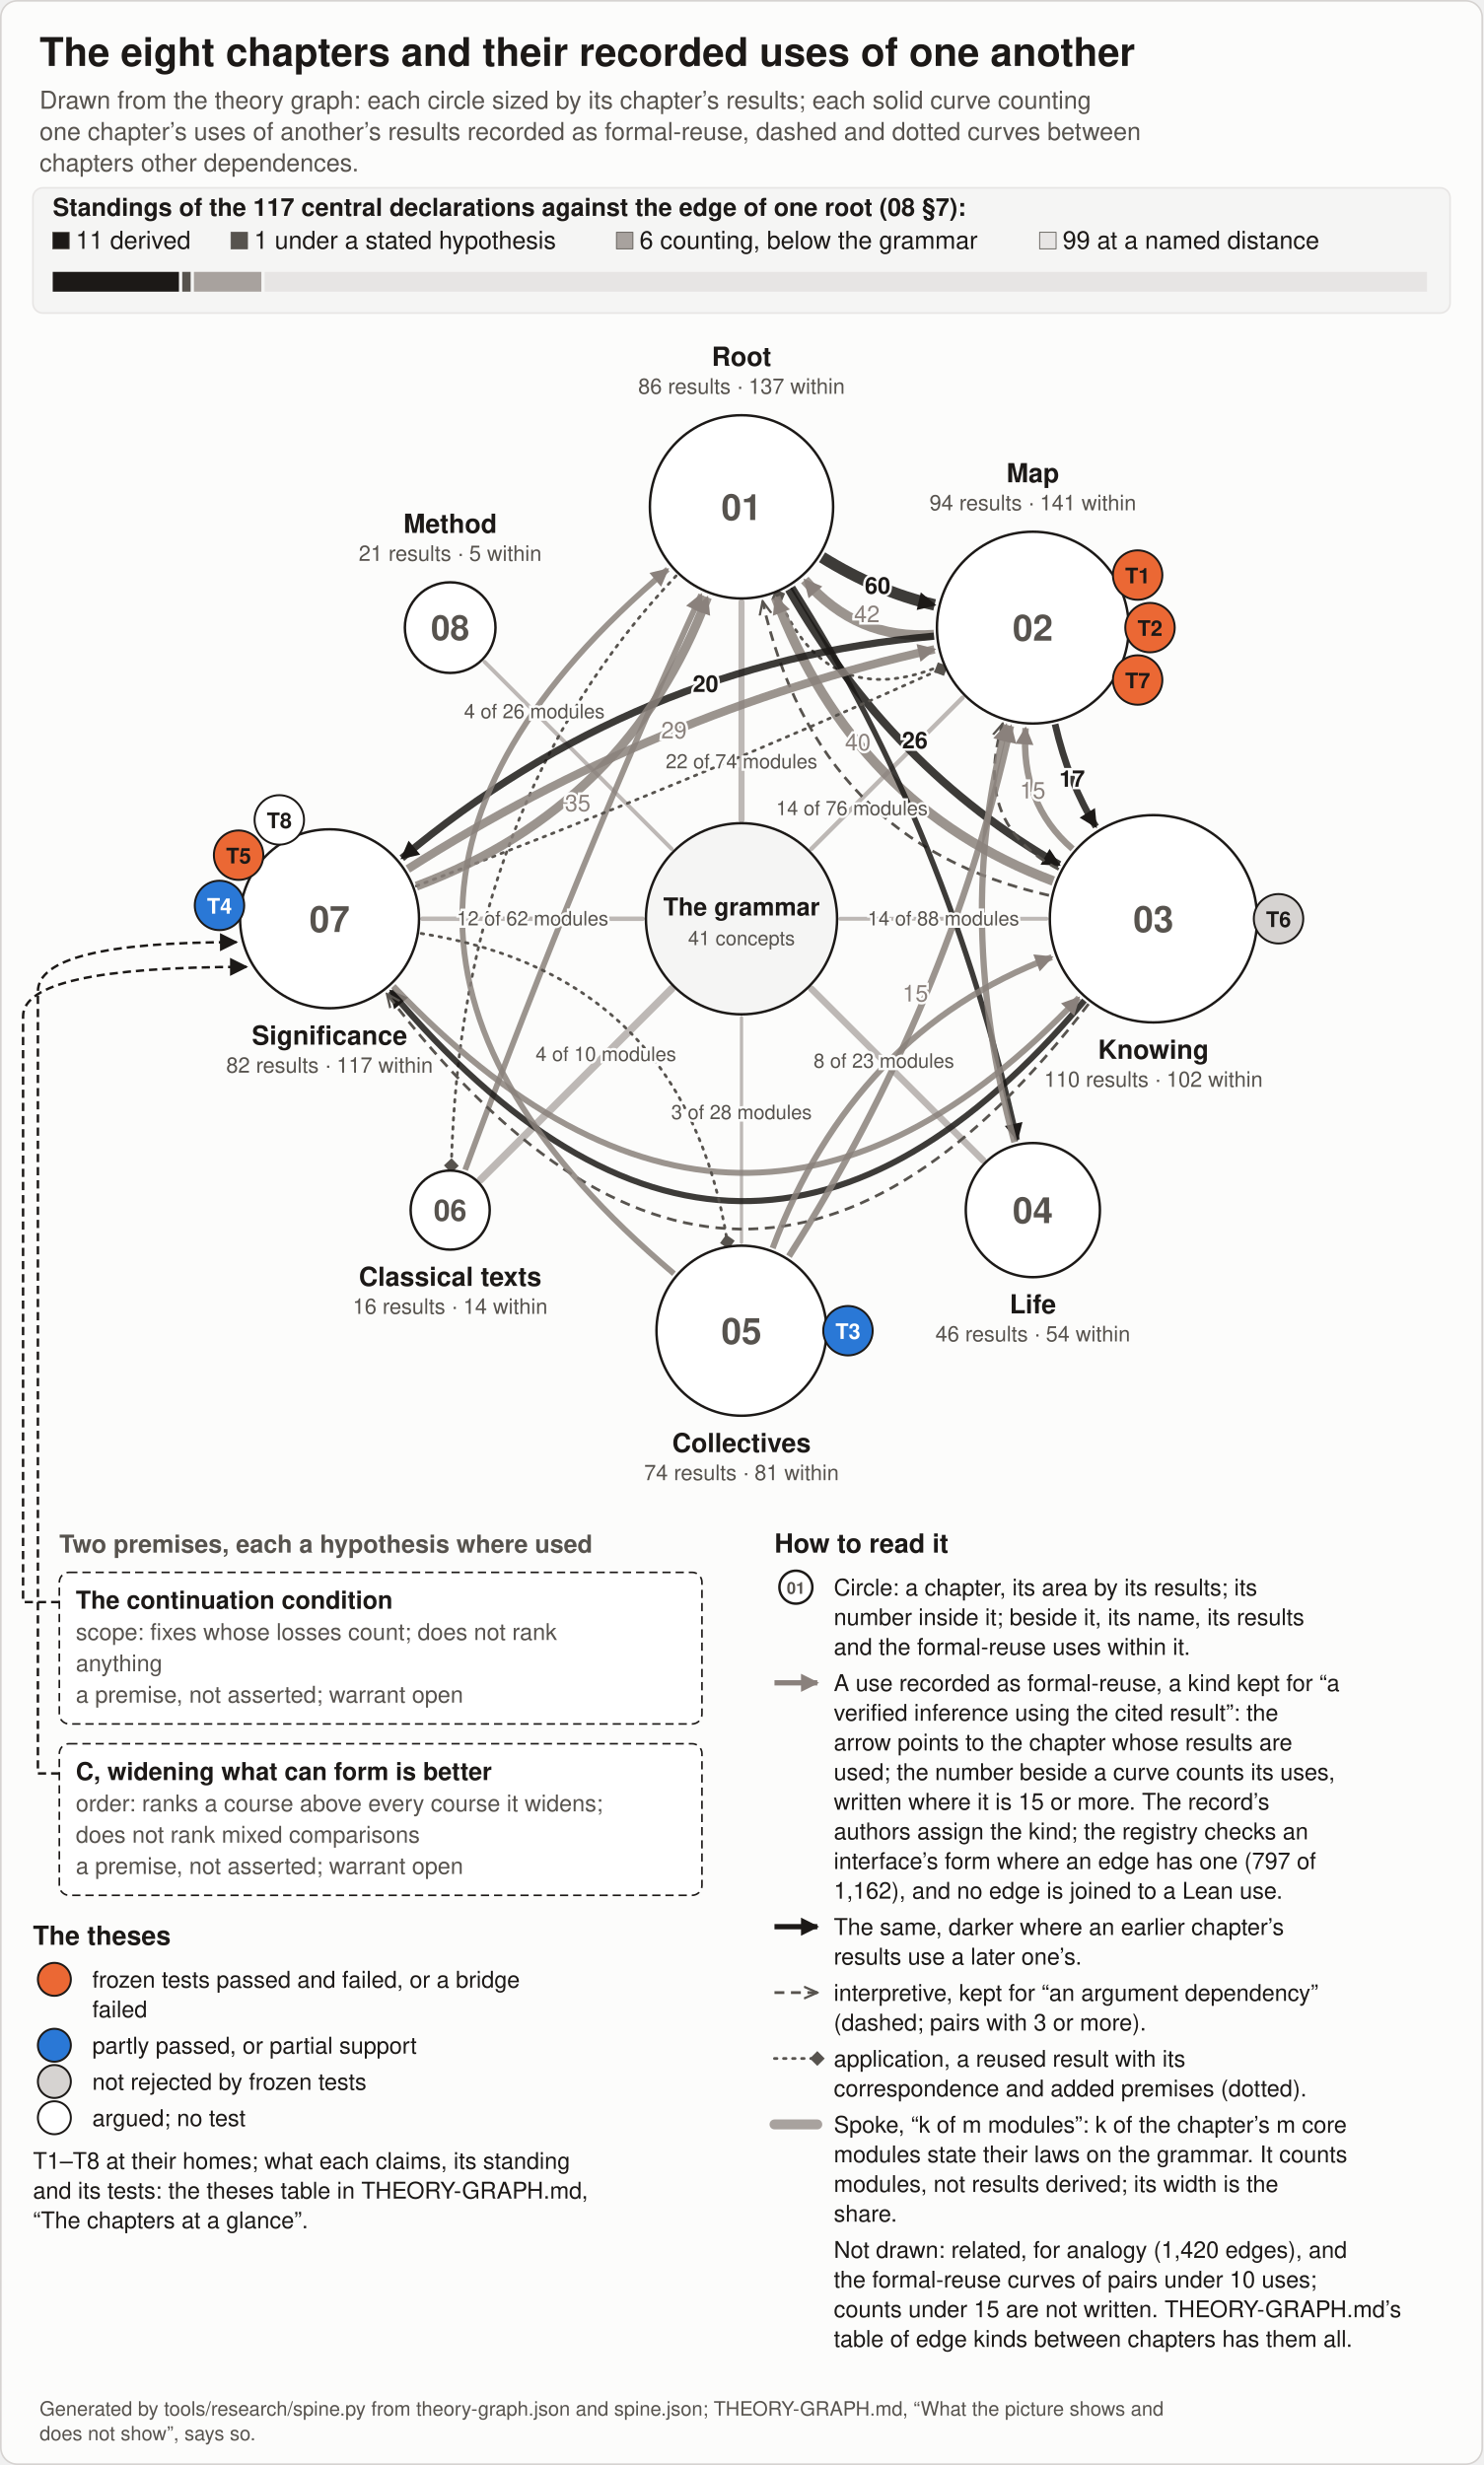
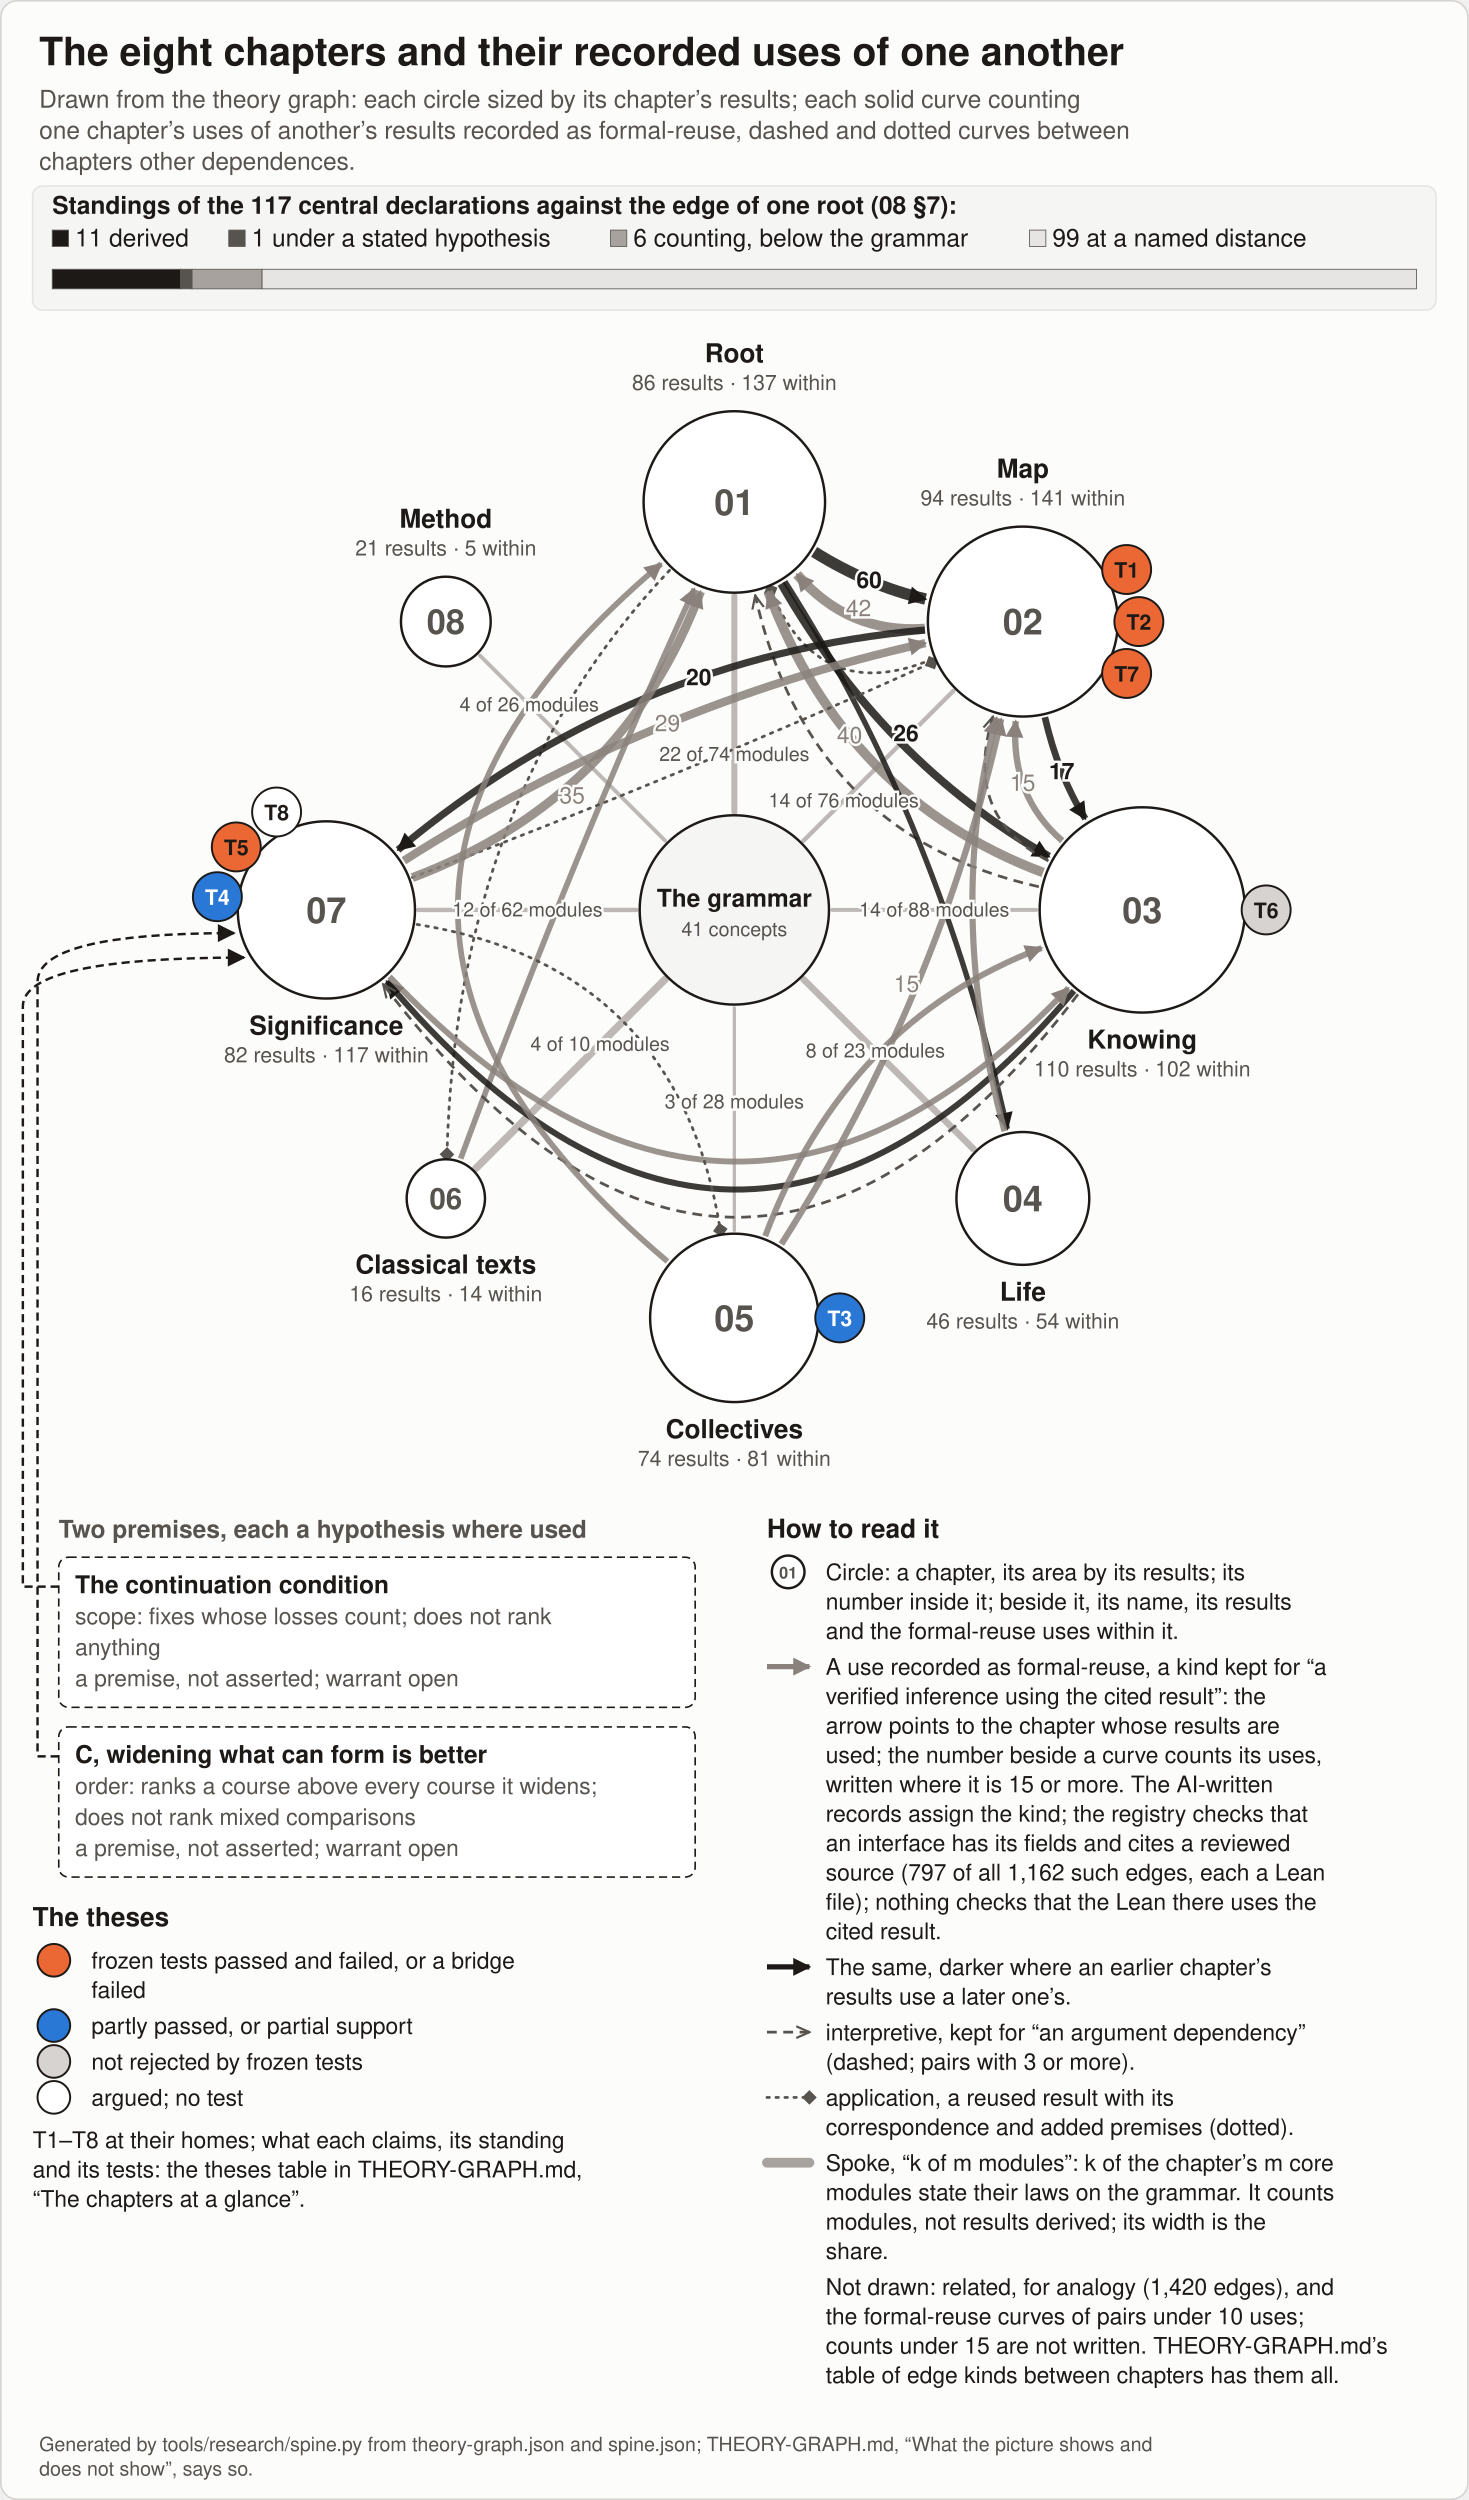
- <svg xmlns="http://www.w3.org/2000/svg" viewBox="0 0 900 1496" width="900" height="1496" role="img" aria-labelledby="spine-title spine-desc" font-family="Helvetica, Arial, sans-serif">
+ <svg xmlns="http://www.w3.org/2000/svg" viewBox="0 0 900 1532" width="900" height="1532" role="img" aria-labelledby="spine-title spine-desc" font-family="Helvetica, Arial, sans-serif">
  <defs>
    <marker id="fwd" viewBox="0 0 10 10" refX="9" refY="5" markerWidth="11" markerHeight="11" markerUnits="userSpaceOnUse" orient="auto">
      <path d="M0,0 L10,5 L0,10 z" fill="#8a817c" />
    </marker>
    <marker id="back" viewBox="0 0 10 10" refX="9" refY="5" markerWidth="11" markerHeight="11" markerUnits="userSpaceOnUse" orient="auto">
      <path d="M0,0 L10,5 L0,10 z" fill="#1c1917" />
    </marker>
    <marker id="thin" viewBox="0 0 10 10" refX="9" refY="5" markerWidth="9" markerHeight="9" markerUnits="userSpaceOnUse" orient="auto">
      <path d="M0,1 L9,5 L0,9" fill="none" stroke="#57534e" stroke-width="1.5" />
    </marker>
    <marker id="diamond" viewBox="0 0 10 10" refX="5" refY="5" markerWidth="9" markerHeight="9" markerUnits="userSpaceOnUse" orient="auto">
      <path d="M5,0 L10,5 L5,10 L0,5 z" fill="#57534e" />
    </marker>
  </defs>
-   <rect x="0.5" y="0.5" width="899" height="1495" rx="10" fill="#fcfcfb" stroke="#d6d3d1" />
+   <rect x="0.5" y="0.5" width="899" height="1531" rx="10" fill="#fcfcfb" stroke="#d6d3d1" />
  <text x="24" y="40" font-size="24" font-weight="bold" text-anchor="start" fill="#1c1917">The eight chapters and their recorded uses of one another</text>
  <text x="24" y="66" font-size="15" text-anchor="start" fill="#57534e">Drawn from the theory graph: each circle sized by its chapter’s results; each solid curve counting</text>
  <text x="24" y="85" font-size="15" text-anchor="start" fill="#57534e">one chapter’s uses of another’s results recorded as formal-reuse, dashed and dotted curves between</text>
  <text x="24" y="104" font-size="15" text-anchor="start" fill="#57534e">chapters other dependences.</text>
  <rect x="20" y="114" width="860" height="76" rx="6" fill="#f5f5f4" stroke="#e7e5e4" />
  <text x="32" y="131" font-size="15" font-weight="bold" text-anchor="start" fill="#1c1917">Standings of the 117 central declarations against the edge of one root (08 §7):</text>
  <rect x="32" y="141" width="10" height="10" fill="#1c1917" stroke="#57534e" stroke-width="0.5" />
  <text x="46" y="151" font-size="15" text-anchor="start" fill="#1c1917">11 derived</text>
  <rect x="140.2" y="141" width="10" height="10" fill="#57534e" stroke="#57534e" stroke-width="0.5" />
  <text x="154.2" y="151" font-size="15" text-anchor="start" fill="#1c1917">1 under a stated hypothesis</text>
  <rect x="374.1" y="141" width="10" height="10" fill="#a8a29e" stroke="#57534e" stroke-width="0.5" />
  <text x="388.1" y="151" font-size="15" text-anchor="start" fill="#1c1917">6 counting, below the grammar</text>
  <rect x="630.9" y="141" width="10" height="10" fill="#e7e5e4" stroke="#57534e" stroke-width="0.5" />
  <text x="644.9" y="151" font-size="15" text-anchor="start" fill="#1c1917">99 at a named distance</text>
-   <rect x="32" y="165" width="76.6" height="12" fill="#1c1917" />
-   <rect x="110.6" y="165" width="5.1" height="12" fill="#57534e" />
-   <rect x="117.7" y="165" width="40.9" height="12" fill="#a8a29e" />
-   <rect x="160.6" y="165" width="705.4" height="12" fill="#e7e5e4" />
+   <rect x="32" y="165" width="78.6" height="12" fill="#1c1917" stroke="#57534e" stroke-width="0.5" />
+   <rect x="110.6" y="165" width="7.1" height="12" fill="#57534e" stroke="#57534e" stroke-width="0.5" />
+   <rect x="117.7" y="165" width="42.9" height="12" fill="#a8a29e" stroke="#57534e" stroke-width="0.5" />
+   <rect x="160.6" y="165" width="707.4" height="12" fill="#e7e5e4" stroke="#57534e" stroke-width="0.5" />
  <line x1="450" y1="365.3" x2="450" y2="497.6" stroke="#a8a29e" stroke-opacity="0.75" stroke-width="3.7" stroke-linecap="round" />
  <line x1="584.2" y1="423.4" x2="492.4" y2="515.2" stroke="#a8a29e" stroke-opacity="0.75" stroke-width="2.7" stroke-linecap="round" />
  <line x1="635.1" y1="557.6" x2="510" y2="557.6" stroke="#a8a29e" stroke-opacity="0.75" stroke-width="2.4" stroke-linecap="round" />
  <line x1="596.6" y1="704.2" x2="492.4" y2="600.1" stroke="#a8a29e" stroke-opacity="0.75" stroke-width="4.1" stroke-linecap="round" />
  <line x1="450" y1="754" x2="450" y2="617.6" stroke="#a8a29e" stroke-opacity="0.75" stroke-width="2" stroke-linecap="round" />
  <line x1="291.6" y1="716" x2="407.6" y2="600.1" stroke="#a8a29e" stroke-opacity="0.75" stroke-width="4.6" stroke-linecap="round" />
  <line x1="256.3" y1="557.6" x2="390" y2="557.6" stroke="#a8a29e" stroke-opacity="0.75" stroke-width="2.7" stroke-linecap="round" />
  <line x1="294.1" y1="401.7" x2="407.6" y2="515.2" stroke="#a8a29e" stroke-opacity="0.75" stroke-width="2.4" stroke-linecap="round" />
  <circle cx="450" cy="557.6" r="58" fill="#f5f5f4" stroke="#1c1917" stroke-width="1.5" />
  <text x="450" y="555.6" font-size="15" font-weight="bold" text-anchor="middle" fill="#1c1917">The grammar</text>
  <text x="450" y="573.6" font-size="12" text-anchor="middle" fill="#57534e">41 concepts</text>
  <path d="M498.9,338.2 Q532.3,359 567.2,367.1" fill="none" stroke="#1c1917" stroke-opacity="0.85" stroke-width="7" marker-end="url(#back)" />
  <path d="M566.8,385.2 Q520,388.6 488.4,352" fill="none" stroke="#8a817c" stroke-opacity="0.85" stroke-width="6" marker-end="url(#fwd)" />
  <path d="M571.2,404 Q501.7,432.9 472.3,361.9" fill="none" stroke="#57534e" stroke-width="1.7" stroke-dasharray="1.5 4" stroke-linecap="round" marker-end="url(#diamond)" />
  <path d="M478.7,357.7 Q541.1,466.6 642.8,524.9" fill="none" stroke="#1c1917" stroke-opacity="0.85" stroke-width="4.9" marker-end="url(#back)" />
  <path d="M639.2,534.7 Q518.4,489.2 470.7,362.5" fill="none" stroke="#8a817c" stroke-opacity="0.85" stroke-width="5.9" marker-end="url(#fwd)" />
  <path d="M636.6,543.4 Q495.8,511.8 462.8,364.9" fill="none" stroke="#57534e" stroke-width="1.7" stroke-dasharray="6 4" marker-end="url(#thin)" />
  <path d="M481,356.3 Q576,505.5 617.3,691.8" fill="none" stroke="#1c1917" stroke-opacity="0.85" stroke-width="3.3" marker-end="url(#back)" />
  <path d="M410.3,349.5 Q279.7,487.1 273.9,707.4" fill="none" stroke="#57534e" stroke-width="1.7" stroke-dasharray="1.5 4" stroke-linecap="round" marker-end="url(#diamond)" />
  <path d="M282.3,710 Q353.6,517.7 425.5,360.9" fill="none" stroke="#8a817c" stroke-opacity="0.85" stroke-width="3.5" marker-end="url(#fwd)" />
  <path d="M640.3,439.5 Q648.6,475.4 665.1,501.7" fill="none" stroke="#1c1917" stroke-opacity="0.85" stroke-width="4.1" marker-end="url(#back)" />
  <path d="M650.9,515.2 Q619,487.6 622.4,441.9" fill="none" stroke="#8a817c" stroke-opacity="0.85" stroke-width="3.9" marker-end="url(#fwd)" />
  <path d="M642.5,527.6 Q589.5,499.9 608.5,439.2" fill="none" stroke="#57534e" stroke-width="1.7" stroke-dasharray="6 4" marker-end="url(#thin)" />
  <path d="M566.8,386.1 Q385.6,402.1 243.9,520.8" fill="none" stroke="#1c1917" stroke-opacity="0.85" stroke-width="4.4" marker-end="url(#back)" />
  <path d="M247.5,527.4 Q397.8,431.7 567.1,394.1" fill="none" stroke="#8a817c" stroke-opacity="0.85" stroke-width="5.1" marker-end="url(#fwd)" />
  <path d="M252.7,537.7 Q416.2,476 571,406.1" fill="none" stroke="#57534e" stroke-width="1.7" stroke-dasharray="1.5 4" stroke-linecap="round" marker-end="url(#diamond)" />
  <path d="M658.1,607.2 Q450,853.6 237,601.4" fill="none" stroke="#1c1917" stroke-opacity="0.85" stroke-width="3.7" marker-end="url(#back)" />
  <path d="M660.6,609.3 Q450,885.6 234.8,603.2" fill="none" stroke="#57534e" stroke-width="1.7" stroke-dasharray="6 4" marker-end="url(#thin)" />
  <path d="M238.7,598.5 Q450,821.6 654.7,605.5" fill="none" stroke="#8a817c" stroke-opacity="0.85" stroke-width="3.6" marker-end="url(#fwd)" />
  <path d="M615.6,693.2 Q578.8,557.6 610.7,439.9" fill="none" stroke="#8a817c" stroke-opacity="0.85" stroke-width="3.8" marker-end="url(#fwd)" />
  <path d="M409,773 Q154,557.6 405.2,345.5" fill="none" stroke="#8a817c" stroke-opacity="0.85" stroke-width="3.5" marker-end="url(#fwd)" />
  <path d="M478.8,762.4 Q576,609.8 613.5,440.6" fill="none" stroke="#8a817c" stroke-opacity="0.85" stroke-width="3.9" marker-end="url(#fwd)" />
  <path d="M468.9,757.5 Q518.4,626.1 638.3,580.9" fill="none" stroke="#8a817c" stroke-opacity="0.85" stroke-width="3.7" marker-end="url(#fwd)" />
  <path d="M252.7,537.8 Q381.6,489.2 429.3,362.5" fill="none" stroke="#8a817c" stroke-opacity="0.85" stroke-width="5.5" marker-end="url(#fwd)" />
  <path d="M255.6,566.5 Q415.5,592.1 441.4,753.7" fill="none" stroke="#57534e" stroke-width="1.7" stroke-dasharray="1.5 4" stroke-linecap="round" marker-end="url(#diamond)" />
  <circle cx="450" cy="307.6" r="55.6" fill="#ffffff" stroke="#1c1917" stroke-width="1.5" />
  <text x="450" y="315.6" font-size="22" font-weight="bold" text-anchor="middle" fill="#57534e">01</text>
  <text x="450" y="222" font-size="16" font-weight="bold" text-anchor="middle" fill="#1c1917" stroke="#fcfcfb" stroke-width="3" paint-order="stroke">Root</text>
  <text x="450" y="239" font-size="13" text-anchor="middle" fill="#57534e" stroke="#fcfcfb" stroke-width="3" paint-order="stroke">86 results · 137 within</text>
  <circle cx="626.8" cy="380.9" r="58.2" fill="#ffffff" stroke="#1c1917" stroke-width="1.5" />
  <text x="626.8" y="388.8" font-size="22" font-weight="bold" text-anchor="middle" fill="#57534e">02</text>
  <text x="626.8" y="292.7" font-size="16" font-weight="bold" text-anchor="middle" fill="#1c1917" stroke="#fcfcfb" stroke-width="3" paint-order="stroke">Map</text>
  <text x="626.8" y="309.7" font-size="13" text-anchor="middle" fill="#57534e" stroke="#fcfcfb" stroke-width="3" paint-order="stroke">94 results · 141 within</text>
  <circle cx="700" cy="557.6" r="62.9" fill="#ffffff" stroke="#1c1917" stroke-width="1.5" />
  <text x="700" y="565.6" font-size="22" font-weight="bold" text-anchor="middle" fill="#57534e">03</text>
  <text x="700" y="642.6" font-size="16" font-weight="bold" text-anchor="middle" fill="#1c1917" stroke="#fcfcfb" stroke-width="3" paint-order="stroke">Knowing</text>
  <text x="700" y="659.6" font-size="13" text-anchor="middle" fill="#57534e" stroke="#fcfcfb" stroke-width="3" paint-order="stroke">110 results · 102 within</text>
  <circle cx="626.8" cy="734.4" r="40.7" fill="#ffffff" stroke="#1c1917" stroke-width="1.5" />
  <text x="626.8" y="742.3" font-size="22" font-weight="bold" text-anchor="middle" fill="#57534e">04</text>
  <text x="626.8" y="797.1" font-size="16" font-weight="bold" text-anchor="middle" fill="#1c1917" stroke="#fcfcfb" stroke-width="3" paint-order="stroke">Life</text>
  <text x="626.8" y="814.1" font-size="13" text-anchor="middle" fill="#57534e" stroke="#fcfcfb" stroke-width="3" paint-order="stroke">46 results · 54 within</text>
  <circle cx="450" cy="807.6" r="51.6" fill="#ffffff" stroke="#1c1917" stroke-width="1.5" />
  <text x="450" y="815.6" font-size="22" font-weight="bold" text-anchor="middle" fill="#57534e">05</text>
  <text x="450" y="881.3" font-size="16" font-weight="bold" text-anchor="middle" fill="#1c1917" stroke="#fcfcfb" stroke-width="3" paint-order="stroke">Collectives</text>
  <text x="450" y="898.3" font-size="13" text-anchor="middle" fill="#57534e" stroke="#fcfcfb" stroke-width="3" paint-order="stroke">74 results · 81 within</text>
  <circle cx="273.2" cy="734.4" r="24" fill="#ffffff" stroke="#1c1917" stroke-width="1.5" />
  <text x="273.2" y="740.9" font-size="18" font-weight="bold" text-anchor="middle" fill="#57534e">06</text>
  <text x="273.2" y="780.4" font-size="16" font-weight="bold" text-anchor="middle" fill="#1c1917" stroke="#fcfcfb" stroke-width="3" paint-order="stroke">Classical texts</text>
  <text x="273.2" y="797.4" font-size="13" text-anchor="middle" fill="#57534e" stroke="#fcfcfb" stroke-width="3" paint-order="stroke">16 results · 14 within</text>
  <circle cx="200" cy="557.6" r="54.3" fill="#ffffff" stroke="#1c1917" stroke-width="1.5" />
  <text x="200" y="565.6" font-size="22" font-weight="bold" text-anchor="middle" fill="#57534e">07</text>
  <text x="200" y="634" font-size="16" font-weight="bold" text-anchor="middle" fill="#1c1917" stroke="#fcfcfb" stroke-width="3" paint-order="stroke">Significance</text>
  <text x="200" y="651" font-size="13" text-anchor="middle" fill="#57534e" stroke="#fcfcfb" stroke-width="3" paint-order="stroke">82 results · 117 within</text>
  <circle cx="273.2" cy="380.9" r="27.5" fill="#ffffff" stroke="#1c1917" stroke-width="1.5" />
  <text x="273.2" y="388.4" font-size="21" font-weight="bold" text-anchor="middle" fill="#57534e">08</text>
  <text x="273.2" y="323.4" font-size="16" font-weight="bold" text-anchor="middle" fill="#1c1917" stroke="#fcfcfb" stroke-width="3" paint-order="stroke">Method</text>
  <text x="273.2" y="340.4" font-size="13" text-anchor="middle" fill="#57534e" stroke="#fcfcfb" stroke-width="3" paint-order="stroke">21 results · 5 within</text>
  <circle cx="690.4" cy="349" r="15" fill="#eb6834" stroke="#1c1917" stroke-width="1.2" />
  <text x="690.4" y="354" font-size="13" font-weight="bold" text-anchor="middle" fill="#1c1917">T1</text>
  <circle cx="697.9" cy="380.9" r="15" fill="#eb6834" stroke="#1c1917" stroke-width="1.2" />
  <text x="697.9" y="385.9" font-size="13" font-weight="bold" text-anchor="middle" fill="#1c1917">T2</text>
  <circle cx="690.4" cy="412.7" r="15" fill="#eb6834" stroke="#1c1917" stroke-width="1.2" />
  <text x="690.4" y="417.7" font-size="13" font-weight="bold" text-anchor="middle" fill="#1c1917">T7</text>
  <circle cx="514.6" cy="807.6" r="15" fill="#2a78d6" stroke="#1c1917" stroke-width="1.2" />
  <text x="514.6" y="812.6" font-size="13" font-weight="bold" text-anchor="middle" fill="#ffffff">T3</text>
  <circle cx="133.2" cy="549.5" r="15" fill="#2a78d6" stroke="#1c1917" stroke-width="1.2" />
  <text x="133.2" y="554.5" font-size="13" font-weight="bold" text-anchor="middle" fill="#ffffff">T4</text>
  <circle cx="144.8" cy="519" r="15" fill="#eb6834" stroke="#1c1917" stroke-width="1.2" />
  <text x="144.8" y="524" font-size="13" font-weight="bold" text-anchor="middle" fill="#1c1917">T5</text>
  <circle cx="169.5" cy="497.6" r="15" fill="#ffffff" stroke="#1c1917" stroke-width="1.2" />
  <text x="169.5" y="502.6" font-size="13" font-weight="bold" text-anchor="middle" fill="#1c1917">T8</text>
  <circle cx="775.9" cy="557.6" r="15" fill="#d6d3d1" stroke="#1c1917" stroke-width="1.2" />
  <text x="775.9" y="562.6" font-size="13" font-weight="bold" text-anchor="middle" fill="#1c1917">T6</text>
  <text x="450" y="466.3" font-size="12" text-anchor="middle" fill="#57534e" stroke="#fcfcfb" stroke-width="3" paint-order="stroke">22 of 74 modules</text>
  <text x="517" y="494.7" font-size="12" text-anchor="middle" fill="#57534e" stroke="#fcfcfb" stroke-width="3" paint-order="stroke">14 of 76 modules</text>
  <text x="572.5" y="561.6" font-size="12" text-anchor="middle" fill="#57534e" stroke="#fcfcfb" stroke-width="3" paint-order="stroke">14 of 88 modules</text>
  <text x="536.4" y="648" font-size="12" text-anchor="middle" fill="#57534e" stroke="#fcfcfb" stroke-width="3" paint-order="stroke">8 of 23 modules</text>
  <text x="450" y="679.2" font-size="12" text-anchor="middle" fill="#57534e" stroke="#fcfcfb" stroke-width="3" paint-order="stroke">3 of 28 modules</text>
  <text x="367.7" y="643.9" font-size="12" text-anchor="middle" fill="#57534e" stroke="#fcfcfb" stroke-width="3" paint-order="stroke">4 of 10 modules</text>
  <text x="323.2" y="561.6" font-size="12" text-anchor="middle" fill="#57534e" stroke="#fcfcfb" stroke-width="3" paint-order="stroke">12 of 62 modules</text>
  <text x="324.3" y="435.9" font-size="12" text-anchor="middle" fill="#57534e" stroke="#fcfcfb" stroke-width="3" paint-order="stroke">4 of 26 modules</text>
  <text x="532.6" y="360.3" font-size="14" font-weight="bold" text-anchor="middle" fill="#1c1917" stroke="#fcfcfb" stroke-width="3" paint-order="stroke">60</text>
  <text x="526.1" y="377.6" font-size="14" text-anchor="middle" fill="#8a817c" stroke="#fcfcfb" stroke-width="3" paint-order="stroke">42</text>
  <text x="520.6" y="455.4" font-size="14" text-anchor="middle" fill="#8a817c" stroke="#fcfcfb" stroke-width="3" paint-order="stroke">40</text>
  <text x="350.6" y="492.3" font-size="14" text-anchor="middle" fill="#8a817c" stroke="#fcfcfb" stroke-width="3" paint-order="stroke">35</text>
  <text x="409" y="448.1" font-size="14" text-anchor="middle" fill="#8a817c" stroke="#fcfcfb" stroke-width="3" paint-order="stroke">29</text>
  <text x="555.2" y="454.2" font-size="14" font-weight="bold" text-anchor="middle" fill="#1c1917" stroke="#fcfcfb" stroke-width="3" paint-order="stroke">26</text>
  <text x="428.2" y="419.9" font-size="14" font-weight="bold" text-anchor="middle" fill="#1c1917" stroke="#fcfcfb" stroke-width="3" paint-order="stroke">20</text>
  <text x="650.6" y="477.5" font-size="14" font-weight="bold" text-anchor="middle" fill="#1c1917" stroke="#fcfcfb" stroke-width="3" paint-order="stroke">17</text>
  <text x="626.7" y="484.6" font-size="14" text-anchor="middle" fill="#8a817c" stroke="#fcfcfb" stroke-width="3" paint-order="stroke">15</text>
  <text x="555.5" y="607.8" font-size="14" text-anchor="middle" fill="#8a817c" stroke="#fcfcfb" stroke-width="3" paint-order="stroke">15</text>
  <text x="36" y="942.3" font-size="15" font-weight="bold" text-anchor="start" fill="#57534e">Two premises, each a hypothesis where used</text>
  <rect x="36" y="954.256" width="390" height="92" rx="6" fill="#ffffff" stroke="#1c1917" stroke-dasharray="5 3" />
  <text x="46" y="976.3" font-size="15" font-weight="bold" text-anchor="start" fill="#1c1917">The continuation condition</text>
  <text x="46" y="995.3" font-size="14" text-anchor="start" fill="#57534e">scope: fixes whose losses count; does not rank</text>
  <text x="46" y="1014.3" font-size="14" text-anchor="start" fill="#57534e">anything</text>
  <text x="46" y="1033.3" font-size="14" text-anchor="start" fill="#57534e">a premise, not asserted; warrant open</text>
  <path d="M36,972.3 L14,972.3 L14,616.8 Q14,586.8 149.5,586.8" fill="none" stroke="#1c1917" stroke-width="1.5" stroke-dasharray="5 3" marker-end="url(#back)" />
  <rect x="36" y="1058.256" width="390" height="92" rx="6" fill="#ffffff" stroke="#1c1917" stroke-dasharray="5 3" />
  <text x="46" y="1080.3" font-size="15" font-weight="bold" text-anchor="start" fill="#1c1917">C, widening what can form is better</text>
  <text x="46" y="1099.3" font-size="14" text-anchor="start" fill="#57534e">order: ranks a course above every course it widens;</text>
  <text x="46" y="1118.3" font-size="14" text-anchor="start" fill="#57534e">does not rank mixed comparisons</text>
  <text x="46" y="1137.3" font-size="14" text-anchor="start" fill="#57534e">a premise, not asserted; warrant open</text>
  <path d="M36,1076.3 L23,1076.3 L23,601.8 Q23,571.8 143.4,571.8" fill="none" stroke="#1c1917" stroke-width="1.5" stroke-dasharray="5 3" marker-end="url(#back)" />
  <text x="20" y="1180.3" font-size="16" font-weight="bold" text-anchor="start" fill="#1c1917">The theses</text>
  <circle cx="33" cy="1201.256" r="10" fill="#eb6834" stroke="#1c1917" stroke-width="1.2" />
  <text x="56" y="1206.3" font-size="14" text-anchor="start" fill="#1c1917">frozen tests passed and failed, or a bridge</text>
  <text x="56" y="1224.3" font-size="14" text-anchor="start" fill="#1c1917">failed</text>
  <circle cx="33" cy="1241.256" r="10" fill="#2a78d6" stroke="#1c1917" stroke-width="1.2" />
  <text x="56" y="1246.3" font-size="14" text-anchor="start" fill="#1c1917">partly passed, or partial support</text>
  <circle cx="33" cy="1263.256" r="10" fill="#d6d3d1" stroke="#1c1917" stroke-width="1.2" />
  <text x="56" y="1268.3" font-size="14" text-anchor="start" fill="#1c1917">not rejected by frozen tests</text>
  <circle cx="33" cy="1285.256" r="10" fill="#ffffff" stroke="#1c1917" stroke-width="1.2" />
  <text x="56" y="1290.3" font-size="14" text-anchor="start" fill="#1c1917">argued; no test</text>
  <text x="20" y="1316.3" font-size="14" text-anchor="start" fill="#1c1917">T1–T8 at their homes; what each claims, its standing</text>
  <text x="20" y="1334.3" font-size="14" text-anchor="start" fill="#1c1917">and its tests: the theses table in THEORY-GRAPH.md,</text>
  <text x="20" y="1352.3" font-size="14" text-anchor="start" fill="#1c1917">“The chapters at a glance”.</text>
  <text x="470" y="942.3" font-size="16" font-weight="bold" text-anchor="start" fill="#1c1917">How to read it</text>
  <circle cx="483" cy="963.256" r="10" fill="#ffffff" stroke="#1c1917" stroke-width="1.5" />
  <text x="483" y="967.3" font-size="10" font-weight="bold" text-anchor="middle" fill="#57534e">01</text>
  <text x="506" y="968.3" font-size="14" text-anchor="start" fill="#1c1917">Circle: a chapter, its area by its results; its</text>
  <text x="506" y="986.3" font-size="14" text-anchor="start" fill="#1c1917">number inside it; beside it, its name, its results</text>
  <text x="506" y="1004.3" font-size="14" text-anchor="start" fill="#1c1917">and the formal-reuse uses within it.</text>
  <line x1="470" y1="1021.3" x2="496" y2="1021.3" stroke="#8a817c" stroke-width="3.2" marker-end="url(#fwd)" />
  <text x="506" y="1026.3" font-size="14" text-anchor="start" fill="#1c1917">A use recorded as formal-reuse, a kind kept for “a</text>
  <text x="506" y="1044.3" font-size="14" text-anchor="start" fill="#1c1917">verified inference using the cited result”: the</text>
  <text x="506" y="1062.3" font-size="14" text-anchor="start" fill="#1c1917">arrow points to the chapter whose results are</text>
  <text x="506" y="1080.3" font-size="14" text-anchor="start" fill="#1c1917">used; the number beside a curve counts its uses,</text>
-   <text x="506" y="1098.3" font-size="14" text-anchor="start" fill="#1c1917">written where it is 15 or more. The record’s</text>
-   <text x="506" y="1116.3" font-size="14" text-anchor="start" fill="#1c1917">authors assign the kind; the registry checks an</text>
-   <text x="506" y="1134.3" font-size="14" text-anchor="start" fill="#1c1917">interface’s form where an edge has one (797 of</text>
-   <text x="506" y="1152.3" font-size="14" text-anchor="start" fill="#1c1917">1,162), and no edge is joined to a Lean use.</text>
-   <line x1="470" y1="1169.3" x2="496" y2="1169.3" stroke="#1c1917" stroke-width="3.2" marker-end="url(#back)" />
-   <text x="506" y="1174.3" font-size="14" text-anchor="start" fill="#1c1917">The same, darker where an earlier chapter’s</text>
-   <text x="506" y="1192.3" font-size="14" text-anchor="start" fill="#1c1917">results use a later one’s.</text>
-   <line x1="470" y1="1209.3" x2="496" y2="1209.3" stroke="#57534e" stroke-width="1.7" stroke-dasharray="6 4" marker-end="url(#thin)" />
-   <text x="506" y="1214.3" font-size="14" text-anchor="start" fill="#1c1917">interpretive, kept for “an argument dependency”</text>
-   <text x="506" y="1232.3" font-size="14" text-anchor="start" fill="#1c1917">(dashed; pairs with 3 or more).</text>
-   <line x1="470" y1="1249.3" x2="496" y2="1249.3" stroke="#57534e" stroke-width="1.7" stroke-dasharray="1.5 4" stroke-linecap="round" marker-end="url(#diamond)" />
-   <text x="506" y="1254.3" font-size="14" text-anchor="start" fill="#1c1917">application, a reused result with its</text>
-   <text x="506" y="1272.3" font-size="14" text-anchor="start" fill="#1c1917">correspondence and added premises (dotted).</text>
-   <line x1="470" y1="1289.3" x2="496" y2="1289.3" stroke="#a8a29e" stroke-width="6" stroke-linecap="round" />
-   <text x="506" y="1294.3" font-size="14" text-anchor="start" fill="#1c1917">Spoke, “k of m modules”: k of the chapter’s m core</text>
-   <text x="506" y="1312.3" font-size="14" text-anchor="start" fill="#1c1917">modules state their laws on the grammar. It counts</text>
-   <text x="506" y="1330.3" font-size="14" text-anchor="start" fill="#1c1917">modules, not results derived; its width is the</text>
-   <text x="506" y="1348.3" font-size="14" text-anchor="start" fill="#1c1917">share.</text>
-   <text x="506" y="1370.3" font-size="14" text-anchor="start" fill="#1c1917">Not drawn: related, for analogy (1,420 edges), and</text>
-   <text x="506" y="1388.3" font-size="14" text-anchor="start" fill="#1c1917">the formal-reuse curves of pairs under 10 uses;</text>
-   <text x="506" y="1406.3" font-size="14" text-anchor="start" fill="#1c1917">counts under 15 are not written. THEORY-GRAPH.md’s</text>
-   <text x="506" y="1424.3" font-size="14" text-anchor="start" fill="#1c1917">table of edge kinds between chapters has them all.</text>
-   <text x="24" y="1466" font-size="12" text-anchor="start" fill="#57534e">Generated by tools/research/spine.py from theory-graph.json and spine.json; THEORY-GRAPH.md, “What the picture shows and</text>
-   <text x="24" y="1481" font-size="12" text-anchor="start" fill="#57534e">does not show”, says so.</text>
+   <text x="506" y="1098.3" font-size="14" text-anchor="start" fill="#1c1917">written where it is 15 or more. The AI-written</text>
+   <text x="506" y="1116.3" font-size="14" text-anchor="start" fill="#1c1917">records assign the kind; the registry checks that</text>
+   <text x="506" y="1134.3" font-size="14" text-anchor="start" fill="#1c1917">an interface has its fields and cites a reviewed</text>
+   <text x="506" y="1152.3" font-size="14" text-anchor="start" fill="#1c1917">source (797 of all 1,162 such edges, each a Lean</text>
+   <text x="506" y="1170.3" font-size="14" text-anchor="start" fill="#1c1917">file); nothing checks that the Lean there uses the</text>
+   <text x="506" y="1188.3" font-size="14" text-anchor="start" fill="#1c1917">cited result.</text>
+   <line x1="470" y1="1205.3" x2="496" y2="1205.3" stroke="#1c1917" stroke-width="3.2" marker-end="url(#back)" />
+   <text x="506" y="1210.3" font-size="14" text-anchor="start" fill="#1c1917">The same, darker where an earlier chapter’s</text>
+   <text x="506" y="1228.3" font-size="14" text-anchor="start" fill="#1c1917">results use a later one’s.</text>
+   <line x1="470" y1="1245.3" x2="496" y2="1245.3" stroke="#57534e" stroke-width="1.7" stroke-dasharray="6 4" marker-end="url(#thin)" />
+   <text x="506" y="1250.3" font-size="14" text-anchor="start" fill="#1c1917">interpretive, kept for “an argument dependency”</text>
+   <text x="506" y="1268.3" font-size="14" text-anchor="start" fill="#1c1917">(dashed; pairs with 3 or more).</text>
+   <line x1="470" y1="1285.3" x2="496" y2="1285.3" stroke="#57534e" stroke-width="1.7" stroke-dasharray="1.5 4" stroke-linecap="round" marker-end="url(#diamond)" />
+   <text x="506" y="1290.3" font-size="14" text-anchor="start" fill="#1c1917">application, a reused result with its</text>
+   <text x="506" y="1308.3" font-size="14" text-anchor="start" fill="#1c1917">correspondence and added premises (dotted).</text>
+   <line x1="470" y1="1325.3" x2="496" y2="1325.3" stroke="#a8a29e" stroke-width="6" stroke-linecap="round" />
+   <text x="506" y="1330.3" font-size="14" text-anchor="start" fill="#1c1917">Spoke, “k of m modules”: k of the chapter’s m core</text>
+   <text x="506" y="1348.3" font-size="14" text-anchor="start" fill="#1c1917">modules state their laws on the grammar. It counts</text>
+   <text x="506" y="1366.3" font-size="14" text-anchor="start" fill="#1c1917">modules, not results derived; its width is the</text>
+   <text x="506" y="1384.3" font-size="14" text-anchor="start" fill="#1c1917">share.</text>
+   <text x="506" y="1406.3" font-size="14" text-anchor="start" fill="#1c1917">Not drawn: related, for analogy (1,420 edges), and</text>
+   <text x="506" y="1424.3" font-size="14" text-anchor="start" fill="#1c1917">the formal-reuse curves of pairs under 10 uses;</text>
+   <text x="506" y="1442.3" font-size="14" text-anchor="start" fill="#1c1917">counts under 15 are not written. THEORY-GRAPH.md’s</text>
+   <text x="506" y="1460.3" font-size="14" text-anchor="start" fill="#1c1917">table of edge kinds between chapters has them all.</text>
+   <text x="24" y="1502" font-size="12" text-anchor="start" fill="#57534e">Generated by tools/research/spine.py from theory-graph.json and spine.json; THEORY-GRAPH.md, “What the picture shows and</text>
+   <text x="24" y="1517" font-size="12" text-anchor="start" fill="#57534e">does not show”, says so.</text>
</svg>
